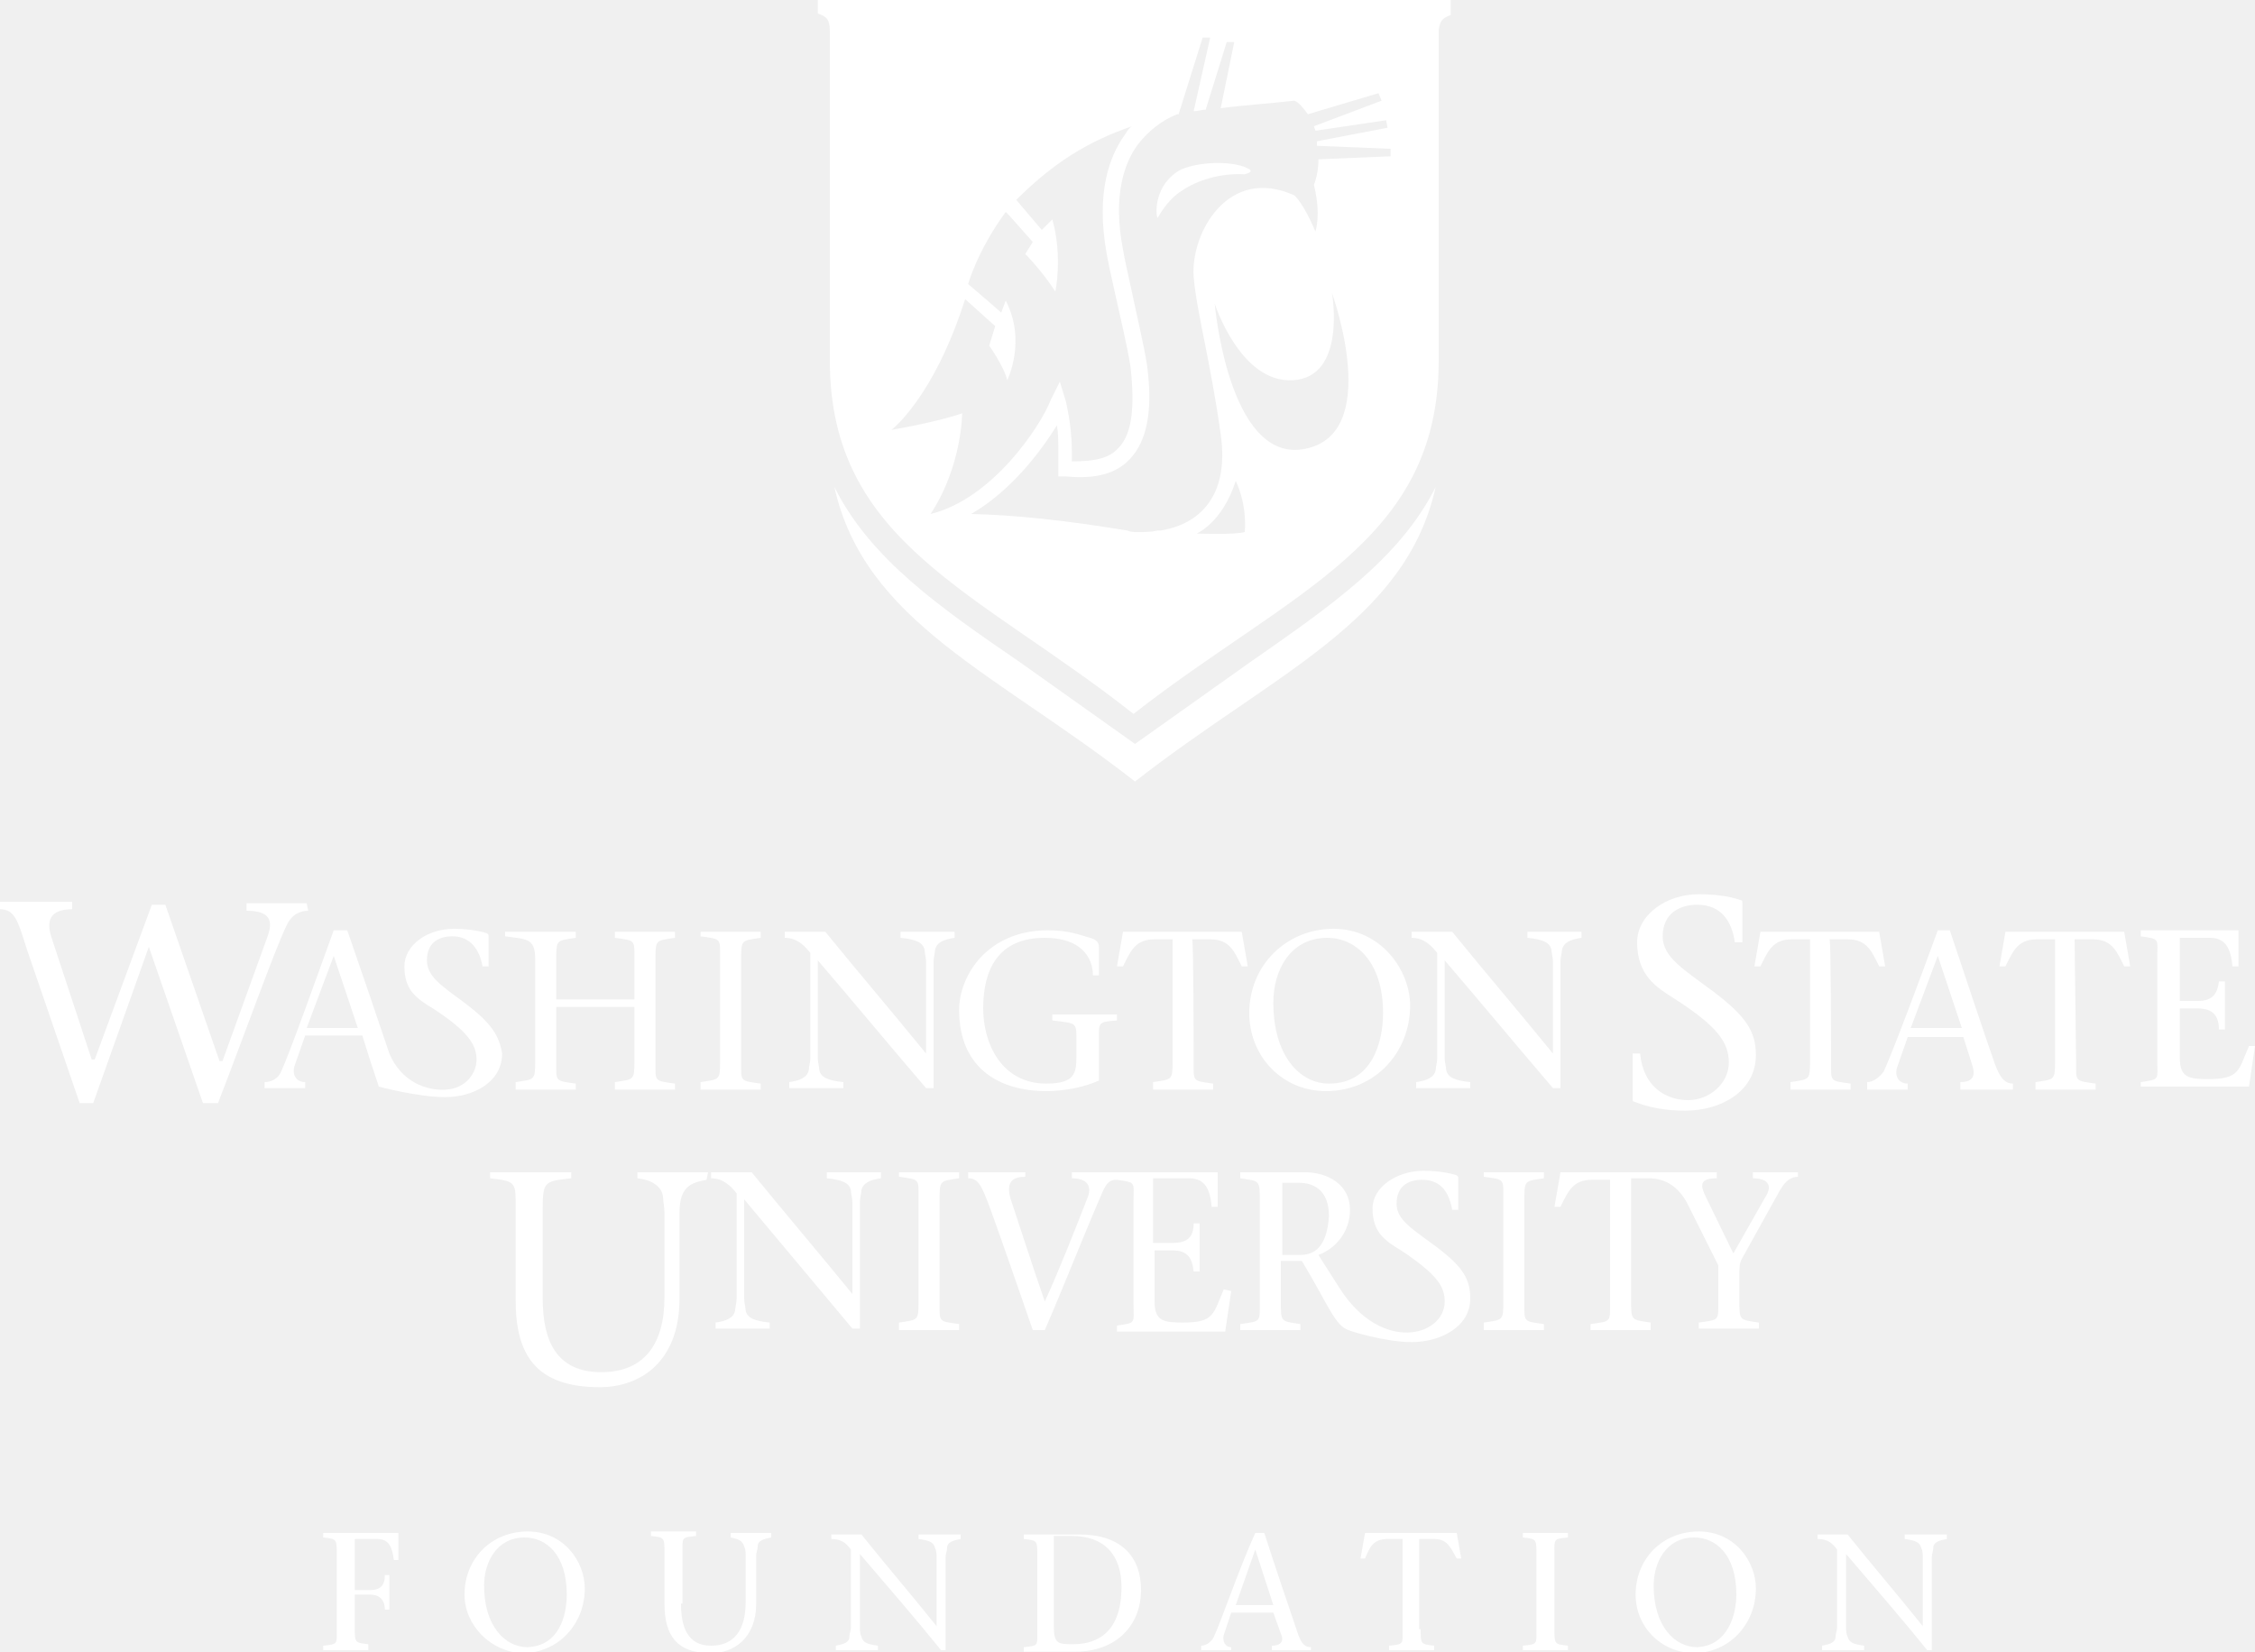
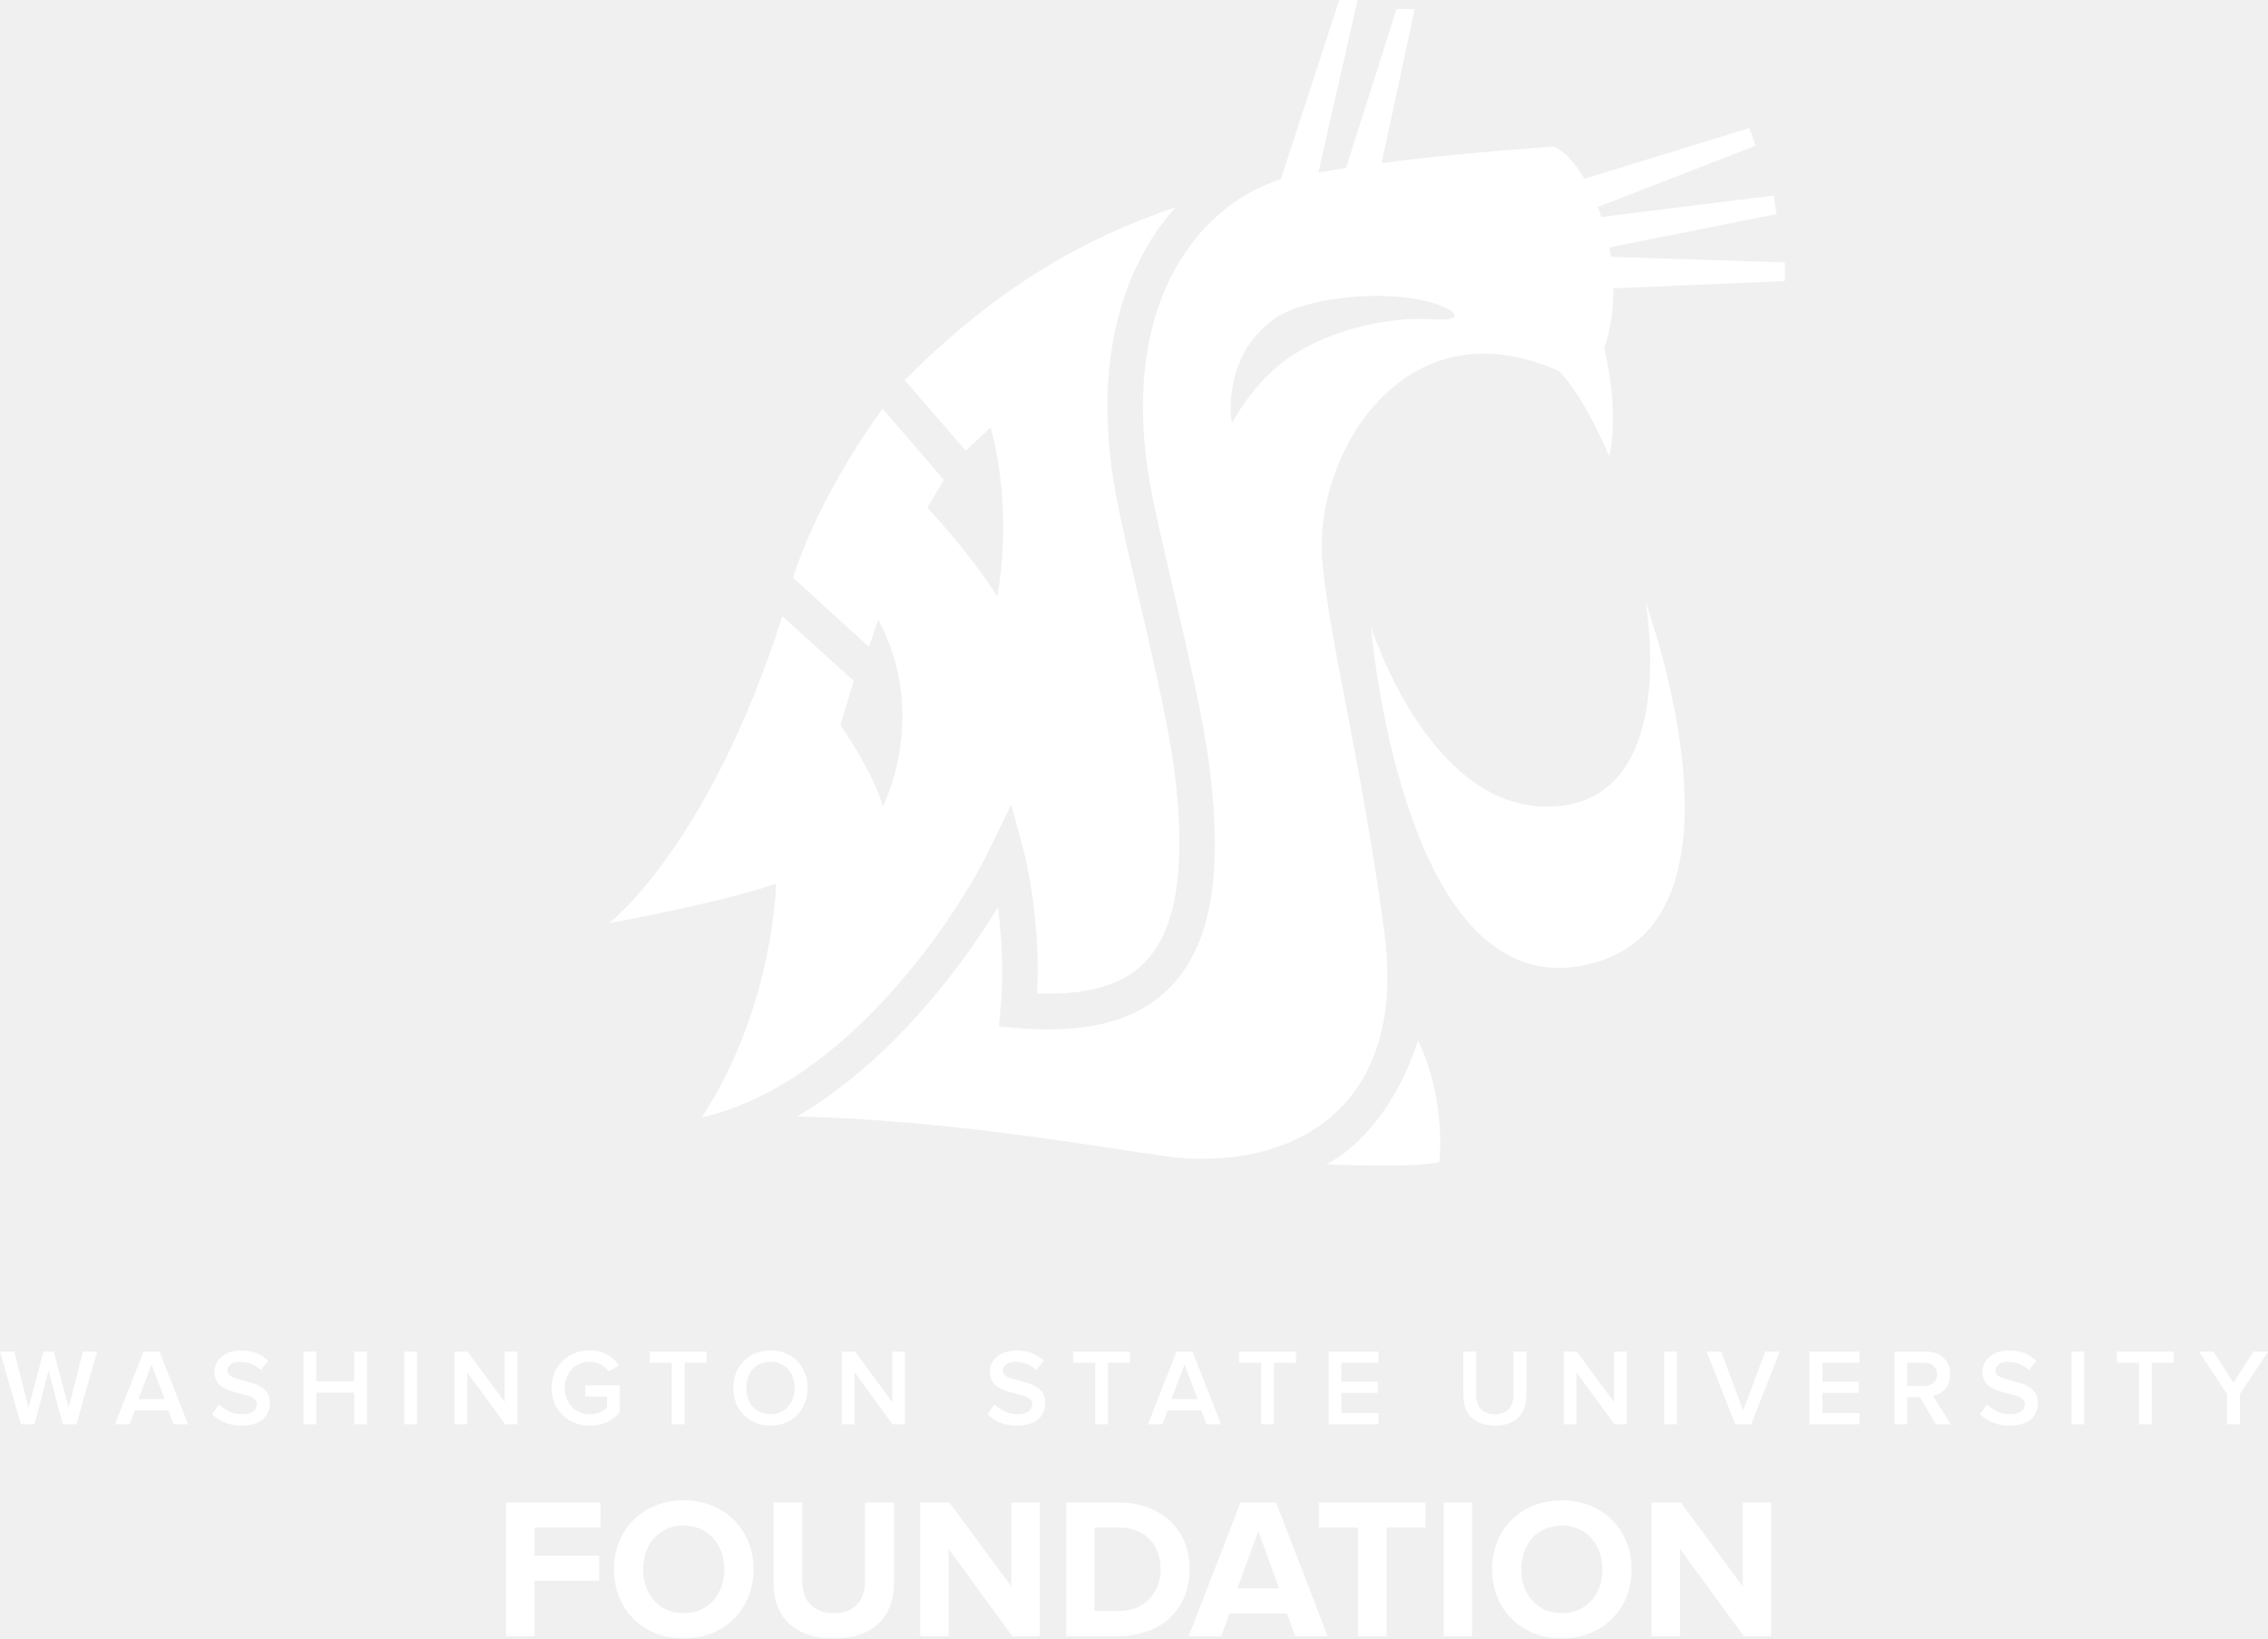
- <svg xmlns="http://www.w3.org/2000/svg" version="1.1" id="Layer_1" x="0px" y="0px" viewBox="0 0 150 109.9" enable-background="new 0 0 150 109.9" xml:space="preserve">
-   <g>
-     <g>
-       <path fill="#FFFFFF" d="M95.6,83c-1.6-1.2-2.7-1.8-2.7-2.9c0-1.2,0.8-1.6,1.7-1.6c1.3,0,1.8,0.9,2,2h0.4v-2.1c0-0.1,0-0.1-0.1-0.2    c-0.6-0.2-1.5-0.3-2.2-0.3c-1.8,0-3.4,1.1-3.4,2.5c0,0.8,0.2,1.3,0.5,1.7h0c0,0,0,0,0,0c0.4,0.5,0.9,0.8,1.4,1.1    c2.4,1.6,2.9,2.4,2.9,3.4c0,2.3-4.2,3.5-7-0.9l-1.4-2.2c1.1-0.4,2.1-1.5,2.1-3c0-1.7-1.5-2.5-3-2.5h-4.3v0.4    c1.3,0.2,1.3,0.1,1.3,1.5v6.7c0,1.4,0.1,1.3-1.3,1.5v0.4h4v-0.4c-1.3-0.2-1.3-0.1-1.3-1.5v-2.7h1.4c1.8,3,2.2,4.3,3.1,4.6    c0.2,0.1,2.5,0.8,4.2,0.8c1.9,0,3.9-1,3.9-2.9C97.8,85.1,97.3,84.3,95.6,83z M86.5,83.5h-1.2v-4.8h1.1c1.1,0,2,0.6,2,2.2    C88.3,82.6,87.7,83.5,86.5,83.5z" />
-       <path fill="#FFFFFF" d="M56.7,88.4c0,0,0,0-7.2-8.6v6.6c0,0.3,0.1,0.6,0.1,0.8c0.1,0.5,0.6,0.7,1.6,0.8v0.4h-3.6V88    c0.7-0.1,1.2-0.3,1.3-0.8c0-0.2,0.1-0.5,0.1-0.8v-7c-0.4-0.5-0.9-1-1.7-1V78h2.7c2.2,2.7,4.5,5.4,6.7,8.1h0V80    c0-0.3-0.1-0.6-0.1-0.8c-0.1-0.5-0.6-0.7-1.6-0.8V78h3.6v0.4c-0.7,0.1-1.2,0.3-1.3,0.8c0,0.2-0.1,0.5-0.1,0.8v8.4H56.7z" />
-       <path fill="#FFFFFF" d="M62.5,86.6c0,1.4-0.1,1.3,1.3,1.5v0.4h-4V88c1.3-0.2,1.3-0.1,1.3-1.5v-6.7c0-1.4,0.1-1.3-1.3-1.5V78h4v0.4    c-1.3,0.2-1.3,0.1-1.3,1.5V86.6z" />
-       <path fill="#FFFFFF" d="M81.4,85.8c-0.7,1.6-0.6,2.2-2.7,2.2c-1.3,0-1.9-0.1-1.9-1.4v-3.4H78c1,0,1.3,0.5,1.4,1.4h0.4v-3.2h-0.4    c0,0.9-0.4,1.3-1.4,1.3h-1.3v-4.3h2.4c1.1,0,1.4,0.8,1.5,1.9h0.4V78h-6.8h-2.9v0.4c1,0,1.4,0.5,1,1.4c-0.9,2.3-1.8,4.6-2.8,6.8    c-0.8-2.3-1.6-4.8-2.2-6.6c-0.5-1.4,0.1-1.7,0.9-1.7V78h-3.8v0.4c0.7,0,0.9,0.5,1.5,2.1c0.9,2.5,1.9,5.4,2.8,8h0.8    c1.3-3,2.5-6.1,3.8-9.1c0.3-0.7,0.5-0.9,1-0.9c1.3,0.2,1.1,0.1,1.1,1.5v6.7c0,1.4,0.2,1.3-1.1,1.5v0.4h7.2l0.4-2.7L81.4,85.8    L81.4,85.8z" />
-       <path fill="#FFFFFF" d="M101.4,86.6c0,1.4-0.1,1.3,1.3,1.5v0.4h-4V88c1.3-0.2,1.3-0.1,1.3-1.5v-6.7c0-1.4,0.1-1.3-1.3-1.5V78h4    v0.4c-1.3,0.2-1.3,0.1-1.3,1.5V86.6z" />
-       <path fill="#FFFFFF" d="M116.6,78v0.4c0.9,0,1.4,0.4,0.8,1.3l-2.1,3.7l-1.8-3.7c-0.4-0.8-0.5-1.3,0.7-1.3V78h-2.5h-1h-6.9    l-0.4,2.3h0.4c0.5-1,0.8-1.8,2.1-1.8h1.2v8.1c0,1.4,0.1,1.3-1.3,1.5v0.4h4V88c-1.3-0.2-1.3-0.1-1.3-1.5v-8.1h1.2    c1.2,0,2,0.7,2.5,1.6l2.1,4.2v2.3c0,1.4,0.1,1.3-1.3,1.5v0.4h4V88c-1.3-0.2-1.3-0.1-1.3-1.5v-1.7c0-0.4,0-0.8,0.2-1.1l2.5-4.5    c0.4-0.7,0.8-0.9,1.2-0.9V78H116.6z" />
-       <path fill="#FFFFFF" d="M47.1,78l-4.7,0v0.4c0.9,0.1,1.6,0.5,1.7,1.2c0,0.3,0.1,0.7,0.1,1.1v5.6c0,3.2-1.4,5-4.2,5    c-3,0-3.9-2.1-3.9-4.9v-5.9c0-1.9,0.1-1.9,1.9-2.1V78h-5.4v0.4c1.8,0.2,1.7,0.3,1.7,2.1v6c0,3.6,1.3,5.8,5.6,5.8    c2.6,0,5.3-1.6,5.3-5.9v-5.6c0,0,0-0.1,0-0.1c0-1.7,0.7-2,1.8-2.2L47.1,78z" />
-     </g>
-     <g>
-       <path fill="#FFFFFF" d="M37,70.6c0,1.4-0.1,1.3,1.3,1.5v0.4h-4V72c1.3-0.2,1.3-0.1,1.3-1.5v-6.7c0-1.4-0.6-1.3-2-1.5V62h4.7v0.4    C37,62.6,37,62.5,37,63.9v2.6h5.2v-2.6c0-1.4,0.1-1.3-1.3-1.5V62h4v0.4c-1.3,0.2-1.3,0.1-1.3,1.5v6.7c0,1.4-0.1,1.3,1.3,1.5v0.4    h-4V72c1.3-0.2,1.3-0.1,1.3-1.5v-3.5H37V70.6z" />
-       <path fill="#FFFFFF" d="M49.3,70.6c0,1.4-0.1,1.3,1.3,1.5v0.4h-4V72c1.3-0.2,1.3-0.1,1.3-1.5v-6.7c0-1.4,0.1-1.3-1.3-1.5V62h4v0.4    c-1.3,0.2-1.3,0.1-1.3,1.5V70.6z" />
-       <path fill="#FFFFFF" d="M61.6,72.4c-2.4-2.8-4.8-5.7-7.2-8.5v6.5c0,0.3,0.1,0.6,0.1,0.8c0.1,0.5,0.6,0.7,1.6,0.8v0.4h-3.6V72    c0.7-0.1,1.2-0.3,1.3-0.8c0-0.2,0.1-0.5,0.1-0.8v-7c-0.4-0.5-0.9-1-1.7-1V62h2.7c2.2,2.7,4.5,5.4,6.7,8.1h0V64    c0-0.3-0.1-0.6-0.1-0.8c-0.1-0.5-0.6-0.7-1.6-0.8V62h3.6v0.4c-0.7,0.1-1.2,0.3-1.3,0.8c0,0.2-0.1,0.5-0.1,0.8v8.4H61.6z" />
-       <path fill="#FFFFFF" d="M63.8,67.2c0-2.3,1.9-5.3,5.9-5.3c1.4,0,2.1,0.3,2.8,0.5c0.4,0.1,0.6,0.3,0.6,0.6v1.9h-0.4    c0-1.2-0.8-2.5-3.2-2.5c-3.1,0-4.1,2.1-4.1,4.7c0,2.3,1.2,5,4.2,5c1.9,0,2-0.7,2-1.8v-0.9c0-1.4,0.1-1.3-1.6-1.5v-0.4h4.3v0.4    C73,68,73.1,68,73.1,69.3v2.6c-0.9,0.4-2.2,0.7-3.5,0.7C66.5,72.6,63.8,71.1,63.8,67.2z" />
-       <path fill="#FFFFFF" d="M79.4,70.6c0,1.4-0.1,1.3,1.3,1.5v0.4h-4V72c1.3-0.2,1.3-0.1,1.3-1.5v-8h-1.2c-1.3,0-1.6,0.8-2.1,1.8h-0.4    l0.4-2.3h7.9l0.4,2.3h-0.4c-0.5-1-0.8-1.8-2.1-1.8h-1.2C79.4,62.5,79.4,70.6,79.4,70.6z" />
-       <path fill="#FFFFFF" d="M83.1,67.4c0-3.2,2.5-5.6,5.6-5.6c3.2,0,5.1,2.8,5.1,5.1c0,3.1-2.3,5.7-5.6,5.7    C85.3,72.6,83.1,70.3,83.1,67.4z M92,67.4c0-3.5-1.9-5-3.7-5c-2.5,0-3.6,2.2-3.6,4.3c0,3.6,1.8,5.4,3.7,5.4    C91.3,72.1,92,69.3,92,67.4z" />
-       <path fill="#FFFFFF" d="M103.3,72.4c-2.4-2.8-4.8-5.7-7.2-8.5v6.5c0,0.3,0.1,0.6,0.1,0.8c0.1,0.5,0.6,0.7,1.6,0.8v0.4h-3.6V72    c0.7-0.1,1.2-0.3,1.3-0.8c0-0.2,0.1-0.5,0.1-0.8v-7c-0.4-0.5-0.9-1-1.7-1V62h2.7c2.2,2.7,4.5,5.4,6.7,8.1h0V64    c0-0.3-0.1-0.6-0.1-0.8c-0.1-0.5-0.6-0.7-1.6-0.8V62h3.6v0.4c-0.7,0.1-1.2,0.3-1.3,0.8c0,0.2-0.1,0.5-0.1,0.8v8.4H103.3z" />
-       <path fill="#FFFFFF" d="M20.4,60.1L20.4,60.1l-4,0v0.5c1.5,0,1.8,0.6,1.4,1.7l-3,8.3h-0.2L11,60.2h-0.9L6.3,70.5H6.1l-2.7-8.2    C3,61,3.6,60.5,4.8,60.5V60H0v0.5c1,0,1.2,0.8,1.8,2.7l3.5,10.2h0.9L9.9,63l3.6,10.4h1c1.6-4.1,3.8-10.3,4.6-11.9    c0.3-0.6,0.8-0.9,1.4-0.9L20.4,60.1L20.4,60.1L20.4,60.1z" />
-       <path fill="#FFFFFF" d="M31,66.8c-1.6-1.2-2.6-1.8-2.6-2.9c0-1.2,0.8-1.6,1.7-1.6c1.2,0,1.8,0.9,2,2h0.4v-2c0-0.1,0-0.1-0.1-0.2    c-0.6-0.2-1.5-0.3-2.2-0.3c-1.8,0-3.3,1.1-3.3,2.5c0,0.8,0.2,1.3,0.5,1.7h0c0,0,0,0,0,0c0.4,0.5,0.9,0.8,1.4,1.1    c2.3,1.5,2.9,2.4,2.9,3.4c0,0.9-0.7,1.9-2,2c-1.3,0.1-3-0.5-3.8-2.4c-0.6-1.8-1.9-5.6-2.8-8.2h-0.9c-1.2,3.3-2.9,8.1-3.5,9.4    c-0.2,0.5-0.7,0.7-1.1,0.7v0.4h0.6h2.1V72c-0.6,0-0.9-0.5-0.7-1.1l0.7-2h3.8l0.6,1.9l0.5,1.5c0,0,2.6,0.7,4.4,0.7    c1.9,0,3.8-1,3.8-2.9C33.2,68.9,32.7,68.1,31,66.8z M20.4,68.4l1.8-4.8h0l1.6,4.8H20.4z" />
-     </g>
-     <g>
-       <path fill="#FFFFFF" d="M115.4,62.7c-0.2-1.4-0.9-2.5-2.5-2.5c-1.2,0-2.3,0.6-2.3,2.1c0,1.4,1.4,2.2,3.4,3.7    c2.1,1.6,2.8,2.6,2.8,4.2c0,2.4-2.3,3.7-4.7,3.7c-1.3,0-2.4-0.2-3.4-0.6c-0.1,0-0.1-0.1-0.1-0.3v-2.9h0.5c0.2,2.2,1.7,3.1,3.2,3.1    c1.4,0,2.7-1.1,2.7-2.5c0-1.3-0.7-2.4-3.7-4.3c-1.1-0.7-2.4-1.5-2.4-3.7c0-1.8,1.9-3.2,4.1-3.2c0.9,0,2,0.1,2.8,0.4    c0.1,0,0.1,0.1,0.1,0.2v2.6L115.4,62.7L115.4,62.7z" />
-       <path fill="#FFFFFF" d="M121.8,70.6c0,1.4-0.1,1.3,1.3,1.5v0.4h-4V72c1.3-0.2,1.3-0.1,1.3-1.5v-8h-1.2c-1.3,0-1.6,0.8-2.1,1.8    h-0.4l0.4-2.3h7.9l0.4,2.3H125c-0.5-1-0.8-1.8-2.1-1.8h-1.2C121.8,62.5,121.8,70.6,121.8,70.6z" />
-       <path fill="#FFFFFF" d="M126.9,69l-0.7,2c-0.2,0.6,0.1,1.1,0.7,1.1v0.4h-2.7V72c0.4,0,0.8-0.3,1.1-0.7c0.6-1.3,2.4-6.1,3.6-9.4    h0.8c1,3,2.5,7.5,3,8.9c0.3,0.8,0.6,1.3,1.2,1.3v0.4h-3.5V72c0.9,0,1-0.5,0.8-1.1l-0.6-1.9H126.9z M130.5,68.4l-1.6-4.8h0    l-1.8,4.8H130.5z" />
-       <path fill="#FFFFFF" d="M138.1,70.6c0,1.4-0.1,1.3,1.3,1.5v0.4h-4V72c1.3-0.2,1.3-0.1,1.3-1.5v-8h-1.2c-1.3,0-1.6,0.8-2.1,1.8H133    l0.4-2.3h7.9l0.4,2.3h-0.4c-0.5-1-0.8-1.8-2.1-1.8h-1.2L138.1,70.6L138.1,70.6z" />
-       <path fill="#FFFFFF" d="M142.4,72c1.3-0.2,1.1-0.1,1.1-1.5v-6.7c0-1.4,0.2-1.3-1.1-1.5v-0.4h6.5v2.4h-0.4    c-0.1-1.1-0.4-1.9-1.5-1.9h-2v4.2h1.2c0.9,0,1.3-0.4,1.4-1.3h0.4v3.2h-0.4c0-0.9-0.4-1.4-1.4-1.4H145v3.3c0,1.3,0.6,1.4,1.9,1.4    c2.1,0,2-0.6,2.7-2.2h0.4l-0.4,2.7h-7.2L142.4,72L142.4,72z" />
-     </g>
-   </g>
-   <path fill="#FFFFFF" d="M83.1,44.1l-7.6,5.4l-7.6-5.4c-5.4-3.7-10-6.9-12.4-11.7c2,9,10.8,12.4,20,19.6c9.2-7.2,18-10.6,20-19.6  C93.1,37.2,88.4,40.4,83.1,44.1z" />
-   <g>
-     <path fill="#FFFFFF" d="M54.4,0v0.9c0.6,0.2,0.8,0.4,0.8,1.2V24c0,12.1,9.8,15.3,20.2,23.5C85.9,39.3,95.7,36.1,95.7,24v-22   c0.1-0.7,0.3-0.8,0.8-1V0H54.4z M61.9,34.2C64,31,64,27.5,64,27.5c-1.7,0.6-4.7,1.1-4.7,1.1s2.8-2.1,4.9-8.7l2,1.8L65.8,23   c0,0,1,1.4,1.2,2.3c0,0,1.3-2.6-0.1-5.3l-0.3,0.8l-0.8-0.7l-1.4-1.2c0,0,0.6-2.2,2.5-4.8l0.2,0.2l1.6,1.8l-0.5,0.8   c0,0,1.1,1.1,2,2.5c0,0,0.5-2.3-0.2-4.8l-0.7,0.7l-1.7-2c2.5-2.5,4.8-3.9,7.7-4.9C75.1,8.5,75,8.7,74.8,9c-1,1.4-1.9,3.8-1.2,7.8   c0.1,0.6,0.3,1.5,0.5,2.4c0.4,1.8,0.9,3.9,1.1,5.2c0.3,2.7,0.1,4.5-0.8,5.4c-0.6,0.7-1.6,0.9-3.1,0.9c0-0.2,0-0.4,0-0.6   c0-1.9-0.4-3.3-0.4-3.4l-0.4-1.3l-0.6,1.2C69.2,28.4,66,33.2,61.9,34.2C61.9,34.2,61.9,34.2,61.9,34.2z M82.8,35.4   c-0.7,0.2-3.2,0.1-3.2,0.1s1.7-0.7,2.6-3.5C83,33.7,82.8,35.4,82.8,35.4z M86.6,29.9c-4.9,0.7-5.8-9.7-5.8-9.7s1.7,5.3,5.2,5.1   c3.6-0.2,2.6-5.8,2.6-5.8S92.1,29.1,86.6,29.9z M92.5,10.4l-4.8,0.2c0,0.6-0.1,1.2-0.3,1.7c0.5,2,0.1,3.1,0.1,3.1   c-0.8-1.9-1.4-2.4-1.4-2.4c-4.4-2-6.9,2.5-6.7,5.4c0.2,2.4,1.1,5.5,1.8,10.5c0.6,4.2-1.5,6-4,6.4c-0.1,0-0.1,0-0.2,0c0,0,0,0,0,0   c-0.4,0.1-0.8,0.1-1.3,0.1c0,0,0,0,0,0c0,0-0.1,0-0.1,0c-0.2,0-0.4,0-0.6-0.1c-1.9-0.3-6.1-1-10.4-1.1c2.6-1.5,4.6-4.1,5.7-5.9   c0.1,0.5,0.1,1.1,0.1,1.8c0,0.3,0,0.7,0,1.1l0,0.5l0.5,0c2,0.2,3.4-0.2,4.3-1.2c1.1-1.2,1.5-3.2,1.1-6.2c-0.2-1.3-0.7-3.4-1.1-5.3   c-0.2-0.9-0.4-1.8-0.5-2.4c-0.7-3.6,0.1-5.8,1-7c0.7-0.9,1.6-1.6,2.6-2c0,0,0,0,0.1,0l1.6-5.1h0.5l-1.1,4.9c0.3,0,0.5-0.1,0.8-0.1   l1.4-4.5h0.5l-0.9,4.4c1.5-0.2,3.1-0.3,4.9-0.5c0.3,0.1,0.6,0.5,0.9,0.9l4.7-1.4l0.2,0.5l-4.5,1.7c0,0.1,0.1,0.2,0.1,0.3L92.2,8   l0.1,0.5l-4.7,0.9c0,0.1,0,0.2,0,0.3l4.9,0.2L92.5,10.4z" />
-     <path fill="#FFFFFF" d="M83,11.2c-1.2-0.6-3.9-0.4-4.8,0.3c-1.5,1.1-1.3,2.9-1.2,3c0.3-0.5,0.8-1.3,1.6-1.8c1-0.7,2.6-1.2,4.2-1.1   C83.1,11.5,83.4,11.4,83,11.2z" />
-   </g>
-   <g>
-     <path fill="#FFFFFF" d="M23.6,105.8h1c0.7,0,1-0.3,1-1h0.3v2.3h-0.3c0-0.6-0.3-1-1-1h-1v2.2c0,1,0,1,0.9,1.1v0.4h-3v-0.3   c1-0.1,0.9-0.1,0.9-1.1v-5c0-1,0-1-0.9-1.1V102h5v1.8h-0.3c-0.1-0.8-0.3-1.4-1.1-1.4h-1.5V105.8z" />
-     <path fill="#FFFFFF" d="M30.9,106.1c0-2.4,1.8-4.2,4.2-4.2c2.4,0,3.8,2,3.8,3.8c0,2.3-1.7,4.3-4.2,4.3   C32.7,109.9,30.9,108.2,30.9,106.1z M37.7,106.1c0-2.7-1.4-3.8-2.8-3.8c-1.9,0-2.7,1.7-2.7,3.2c0,2.7,1.4,4.1,2.9,4.1   C37.2,109.5,37.7,107.5,37.7,106.1z" />
-     <path fill="#FFFFFF" d="M45.3,106.7c0,1.5,0.4,2.8,2,2.8c1.5,0,2.3-1,2.3-2.9v-3.1c0-0.2,0-0.4-0.1-0.6c-0.1-0.4-0.4-0.5-0.9-0.6   V102h2.7v0.3c-0.5,0.1-0.9,0.2-0.9,0.6c0,0.2-0.1,0.4-0.1,0.6v3.2c0,2.3-1.5,3.3-3,3.3c-2.3,0-3.1-1.2-3.1-3.3v-3.4   c0-1,0-1-0.9-1.1v-0.3h3v0.3c-1,0.1-0.9,0.1-0.9,1.1v3.4H45.3z" />
-     <path fill="#FFFFFF" d="M62.6,109.8c-1.7-2.1-3.6-4.3-5.4-6.4v4.9c0,0.2,0,0.4,0.1,0.6c0.1,0.4,0.4,0.5,1.1,0.6v0.3h-2.8v-0.3   c0.5-0.1,0.9-0.2,0.9-0.6c0-0.2,0.1-0.4,0.1-0.6v-5.2c-0.3-0.4-0.6-0.7-1.3-0.7v-0.3h2c1.6,2,3.4,4.1,5,6.1l0,0v-4.6   c0-0.2,0-0.4-0.1-0.6c-0.1-0.4-0.4-0.5-1.1-0.6v-0.3h2.8v0.3c-0.5,0.1-0.9,0.2-0.9,0.6c0,0.2-0.1,0.4-0.1,0.6v6.2H62.6z" />
-     <path fill="#FFFFFF" d="M68.1,102.1h3.7c2.7,0,4.1,1.4,4.1,3.7s-1.6,4.1-4.4,4.1h-3.4v-0.3c1-0.1,0.9-0.1,0.9-1.1v-5   c0-1,0-1-0.9-1.1L68.1,102.1L68.1,102.1z M70.1,108.2c0,1.2,0.3,1.2,1.3,1.2c1.7,0,3.2-0.9,3.2-3.8c0-2.1-1.1-3.4-3.3-3.4h-1.2   L70.1,108.2L70.1,108.2z" />
-     <path fill="#FFFFFF" d="M81.9,107.3l-0.5,1.5c-0.1,0.4,0.1,0.8,0.5,0.8v0.2h-2v-0.3c0.3,0,0.6-0.2,0.8-0.5c0.5-1,1.7-4.6,2.8-7h0.6   c0.7,2.2,1.9,5.7,2.2,6.6c0.2,0.6,0.4,1,0.9,1v0.2h-2.6v-0.3c0.7,0,0.8-0.4,0.6-0.8l-0.5-1.4H81.9z M84.7,106.8l-1.2-3.7l0,0   l-1.3,3.7H84.7z" />
-     <path fill="#FFFFFF" d="M94.5,108.4c0,1,0,1,0.9,1.1v0.3h-3v-0.3c1-0.1,0.9-0.1,0.9-1.1v-6h-1c-1,0-1.2,0.6-1.5,1.3h-0.3l0.3-1.7   h6.1l0.3,1.7h-0.3c-0.4-0.7-0.6-1.3-1.5-1.3h-1v6H94.5z" />
-     <path fill="#FFFFFF" d="M103.4,108.4c0,1,0,1,0.9,1.1v0.3h-3v-0.3c1-0.1,0.9-0.1,0.9-1.1v-5c0-1,0-1-0.9-1.1V102h3v0.3   c-1,0.1-0.9,0.1-0.9,1.1V108.4z" />
-     <path fill="#FFFFFF" d="M108.8,106.1c0-2.4,1.8-4.2,4.2-4.2c2.4,0,3.8,2,3.8,3.8c0,2.3-1.7,4.3-4.2,4.3   C110.4,109.9,108.8,108.2,108.8,106.1z M115.5,106.1c0-2.7-1.4-3.8-2.8-3.8c-1.9,0-2.7,1.7-2.7,3.2c0,2.7,1.4,4.1,2.9,4.1   C114.9,109.5,115.5,107.5,115.5,106.1z" />
-     <path fill="#FFFFFF" d="M128.2,109.8c-1.7-2.1-3.6-4.3-5.4-6.4v4.9c0,0.2,0,0.4,0.1,0.6c0.1,0.4,0.4,0.5,1.1,0.6v0.3h-2.8v-0.3   c0.5-0.1,0.9-0.2,0.9-0.6c0-0.2,0.1-0.4,0.1-0.6v-5.2c-0.3-0.4-0.6-0.7-1.3-0.7v-0.3h2c1.6,2,3.4,4.1,5,6.1l0,0v-4.6   c0-0.2,0-0.4-0.1-0.6c-0.1-0.4-0.4-0.5-1.1-0.6v-0.3h2.8v0.3c-0.5,0.1-0.9,0.2-0.9,0.6c0,0.2-0.1,0.4-0.1,0.6v6.2H128.2z" />
+ <svg xmlns="http://www.w3.org/2000/svg" xml:space="preserve" viewBox="0 0 332.36 240.147">
+   <g fill="#fff">
+     <path d="M194.327 170.663s8.713-3.72 13.489-18.128c4.208 8.78 3.108 17.808 3.108 17.808-3.857.866-16.597.32-16.597.32M241.135 88.261s5.315 28.96-13.512 29.95c-18.163.946-26.717-26.367-26.717-26.367s4.391 53.376 29.855 49.86c28.668-3.953 10.375-53.443 10.375-53.443M102.844 163.773c.015-.008.029-.008.029-.008 21.229-4.833 37.5-29.607 42.268-39.552l3.036-6.297 1.827 6.741c.088.364 2.068 7.804 2.068 17.618 0 1.092-.029 2.206-.088 3.333 7.324.278 12.551-1.208 15.805-4.587 4.667-4.819 6.064-13.955 4.332-27.918-.86-6.683-3.327-17.313-5.519-26.695-1.121-4.797-2.177-9.333-2.817-12.544-4.091-20.515.991-33.255 5.969-40.324.793-1.113 1.645-2.168 2.549-3.159-14.699 4.936-27.017 12.624-39.728 25.319l8.94 10.367 3.655-3.421c3.465 12.879.975 24.737.975 24.737-4.701-7.163-10.249-12.972-10.249-12.972l2.424-4.077-8.059-9.361-.932-1.048c-9.908 13.605-13.111 24.736-13.111 24.736l7.025 6.436 4.091 3.705 1.375-3.945c7.565 14.145.656 27.365.656 27.365-1.237-4.819-6.217-11.946-6.217-11.946l1.965-6.487-10.461-9.464c-10.876 33.975-25.407 44.983-25.407 44.983s15.717-2.831 24.475-5.773c0 0-.24 17.909-10.876 34.238" />
+     <path d="M188.785 52.487c5.067-3.552 13.687-6.283 21.773-5.664 2.045.153 3.779-.385 1.573-1.549-6.049-3.189-20.152-2.104-25.139 1.295-7.985 5.445-6.632 15.151-6.449 15.384 1.595-2.781 4.295-6.705 8.241-9.465m72.769-11.291-25.116 1.063c.016 2.956-.377 5.955-1.339 8.787 2.344 10.251.713 15.812.713 15.812-4.2-9.776-7.396-12.492-7.396-12.492-23.071-10.243-36.029 12.921-34.639 27.868 1.129 12.281 5.591 28.581 9.064 54.156 2.927 21.519-7.972 30.822-20.508 32.955-.269.038-.545.088-.823.147-.073 0-.131 0-.197.015-2.037.263-4.192.37-6.471.32-.073-.021-.168-.021-.241-.021-.253 0-.495-.036-.748-.036-.977-.059-1.937-.16-2.891-.277-9.756-1.347-31.596-5.315-54.156-5.861 13.272-7.744 23.652-21.161 29.447-30.663.335 2.636.605 5.846.605 9.384 0 1.763-.059 3.619-.241 5.512l-.217 2.591 2.599.219c10.381.903 17.741-1.078 22.553-6.035 5.881-6.129 7.695-16.344 5.7-32.185-.859-6.944-3.385-17.72-5.591-27.22-1.1-4.753-2.14-9.267-2.775-12.383-3.733-18.717.729-30.081 5.133-36.312 3.429-4.879 8.181-8.46 13.396-10.177.087-.016.173-.037.268-.052l8.576-26.309h2.693l-5.759 25.284c1.332-.233 2.687-.444 4.055-.656l7.404-23.311h2.664l-4.847 22.576c7.665-.984 15.979-1.748 25.195-2.425 1.492.597 3.109 2.323 4.528 4.725l24.169-7.433.896 2.607-23.107 8.961c.183.473.364.968.509 1.471l25.261-3.137.423 2.708-24.512 4.892c.087.459.16.917.241 1.376l25.495.823-.016 2.737M74.159 239.795v-19.568h13.848v3.668h-9.681v4.136h9.476v3.667h-9.476v8.097h-4.167M106.135 230.025c0-3.667-2.348-6.424-5.956-6.424-3.609 0-5.927 2.757-5.927 6.424 0 3.639 2.318 6.426 5.927 6.426 3.608 0 5.956-2.787 5.956-6.426zm-16.166 0c0-5.897 4.313-10.121 10.21-10.121 5.926 0 10.239 4.224 10.239 10.121 0 5.897-4.313 10.121-10.239 10.121-5.897 0-10.21-4.224-10.21-10.121M113.349 231.992v-11.765h4.224v11.617c0 2.728 1.585 4.607 4.607 4.607 3.021 0 4.577-1.879 4.577-4.607v-11.617h4.254v11.734c0 4.871-2.875 8.185-8.831 8.185s-8.831-3.344-8.831-8.155M148.345 239.795l-9.329-12.761v12.761h-4.167v-19.568h4.284l9.064 12.292v-12.292h4.165v19.568h-4.017M170.081 230.025c0-3.461-2.113-6.131-6.132-6.131h-3.551v12.233h3.551c3.872 0 6.132-2.786 6.132-6.103zm-13.848 9.769v-19.568h7.716c6.132 0 10.385 3.901 10.385 9.798 0 5.897-4.253 9.769-10.385 9.769h-7.716M184.393 224.394l-3.051 8.42h6.103zm5.399 15.401-1.204-3.315h-8.391l-1.231 3.315h-4.753l7.569-19.568h5.223l7.539 19.568h-4.752M199.001 239.795v-15.9h-5.72v-3.668h15.607v3.668h-5.692v15.9h-4.195M211.555 239.795v-19.568h4.167v19.568h-4.167M234.819 230.025c0-3.667-2.347-6.424-5.956-6.424-3.609 0-5.927 2.757-5.927 6.424 0 3.639 2.317 6.426 5.927 6.426 3.609 0 5.956-2.787 5.956-6.426zm-16.165 0c0-5.897 4.313-10.121 10.209-10.121 5.927 0 10.239 4.224 10.239 10.121 0 5.897-4.312 10.121-10.239 10.121-5.896 0-10.209-4.224-10.209-10.121M255.528 239.795l-9.331-12.761v12.761h-4.167v-19.568h4.284l9.065 12.292v-12.292h4.165v19.568h-4.017M9.195 208.764l-2.078-7.867-2.064 7.867H3.055L0 198.099h2.095l2.079 8.219 2.207-8.219h1.487l2.207 8.219 2.063-8.219H14.233l-3.039 10.665h-1.999M22.206 199.985l-1.919 5.084h3.838zm3.23 8.779-.783-2.046H19.759l-.784 2.046h-2.126l4.189-10.665H23.372l4.19 10.665h-2.127M31.089 207.261l1.039-1.439c.736.783 1.886 1.469 3.374 1.469 1.535 0 2.143-.751 2.143-1.453 0-2.24-6.22-.848-6.22-4.781 0-1.76 1.551-3.119 3.885-3.119 1.663 0 3.006.527 3.997 1.487L38.236 200.816c-.831-.831-1.967-1.215-3.087-1.215-1.103 0-1.807.527-1.807 1.327 0 1.983 6.205.752 6.205 4.735 0 1.775-1.247 3.293-4.125 3.293-1.968 0-3.391-.686-4.333-1.695M51.899 208.764v-4.653H46.352v4.653h-1.871v-10.665h1.871v4.364h5.548v-4.364H53.771v10.665h-1.871M59.247 208.764v-10.665h1.871v10.665h-1.871M74.027 208.764l-5.565-7.612v7.612h-1.871v-10.665h1.919l5.453 7.404v-7.404h1.871v10.665h-1.808M80.832 203.44c0-3.343 2.51-5.517 5.597-5.517 2.079 0 3.439.991 4.302 2.222l-1.535.864c-.56-.8-1.568-1.424-2.767-1.424-2.111 0-3.677 1.615-3.677 3.855 0 2.237 1.566 3.869 3.677 3.869 1.087 0 2.046-.512 2.527-.96v-1.663h-3.182v-1.647h5.053v3.997c-1.056 1.167-2.543 1.935-4.398 1.935-3.087 0-5.597-2.191-5.597-5.532M98.445 208.764v-9.019h-3.229v-1.646h8.331v1.646h-3.231v9.019h-1.871M116.443 203.44c0-2.208-1.392-3.855-3.534-3.855-2.159 0-3.534 1.647-3.534 3.855 0 2.19 1.375 3.852 3.534 3.852 2.142 0 3.534-1.663 3.534-3.852zm-8.987 0c0-3.183 2.254-5.517 5.453-5.517 3.198 0 5.453 2.334 5.453 5.517 0 3.181-2.255 5.516-5.453 5.516-3.199 0-5.453-2.335-5.453-5.516M130.811 208.764l-5.565-7.612v7.612h-1.871v-10.665h1.919l5.453 7.404v-7.404h1.871v10.665h-1.807M144.72 207.261l1.039-1.439c.736.783 1.887 1.469 3.375 1.469 1.535 0 2.143-.751 2.143-1.453 0-2.24-6.22-.848-6.22-4.781 0-1.76 1.551-3.119 3.885-3.119 1.663 0 3.007.527 3.997 1.487l-1.072 1.391c-.831-.831-1.965-1.215-3.085-1.215-1.103 0-1.808.527-1.808 1.327 0 1.983 6.205.752 6.205 4.735 0 1.775-1.248 3.293-4.125 3.293-1.968 0-3.391-.686-4.333-1.695M160.493 208.764v-9.019h-3.231v-1.646h8.332v1.646h-3.231v9.019h-1.871M173.581 199.985l-1.92 5.084h3.839zm3.229 8.779-.783-2.046h-4.893l-.784 2.046h-2.127l4.191-10.665h2.335l4.188 10.665h-2.127M184.813 208.764v-9.019h-3.229v-1.646h8.332v1.646h-3.231v9.019h-1.872M194.703 208.764v-10.665h7.309v1.646h-5.437v2.766h5.325v1.648h-5.325v2.959h5.437v1.646h-7.309M214.447 204.559v-6.46h1.887v6.396c0 1.695.944 2.797 2.735 2.797 1.776 0 2.719-1.103 2.719-2.797v-6.396h1.887v6.444c0 2.655-1.519 4.413-4.605 4.413-3.101 0-4.621-1.776-4.621-4.397M236.585 208.764l-5.563-7.612v7.612h-1.872v-10.665h1.919l5.453 7.404v-7.404h1.871v10.665h-1.808M243.871 208.764v-10.665h1.872v10.665h-1.872M254.285 208.764l-4.191-10.665h2.127l3.231 8.634 3.231-8.634h2.125l-4.188 10.665h-2.335M265.183 208.764v-10.665h7.307v1.646h-5.436v2.766h5.324v1.648h-5.324v2.959h5.436v1.646h-7.307M283.867 201.44c0-1.024-.768-1.695-1.823-1.695h-2.559v3.39h2.559c1.055 0 1.823-.672 1.823-1.695zm-.16 7.324-2.367-3.981h-1.855v3.981h-1.871v-10.665h4.685c2.111 0 3.485 1.374 3.485 3.341 0 1.903-1.248 2.927-2.527 3.135l2.607 4.189h-2.159M290.175 207.261l1.039-1.439c.736.783 1.888 1.469 3.375 1.469 1.536 0 2.143-.751 2.143-1.453 0-2.24-6.22-.848-6.22-4.781 0-1.76 1.551-3.119 3.885-3.119 1.664 0 3.007.527 3.999 1.487l-1.072 1.391c-.832-.831-1.967-1.215-3.085-1.215-1.104 0-1.808.527-1.808 1.327 0 1.983 6.205.752 6.205 4.735 0 1.775-1.248 3.293-4.127 3.293-1.967 0-3.389-.686-4.333-1.695M303.567 208.764v-10.665h1.871v10.665h-1.871M313.452 208.764v-9.019h-3.229v-1.646h8.331v1.646h-3.231v9.019h-1.871M326.363 208.764v-4.429l-4.14-6.236h2.141l2.943 4.573 2.911-4.573h2.144l-4.127 6.236v4.429h-1.872" />
  </g>
</svg>
